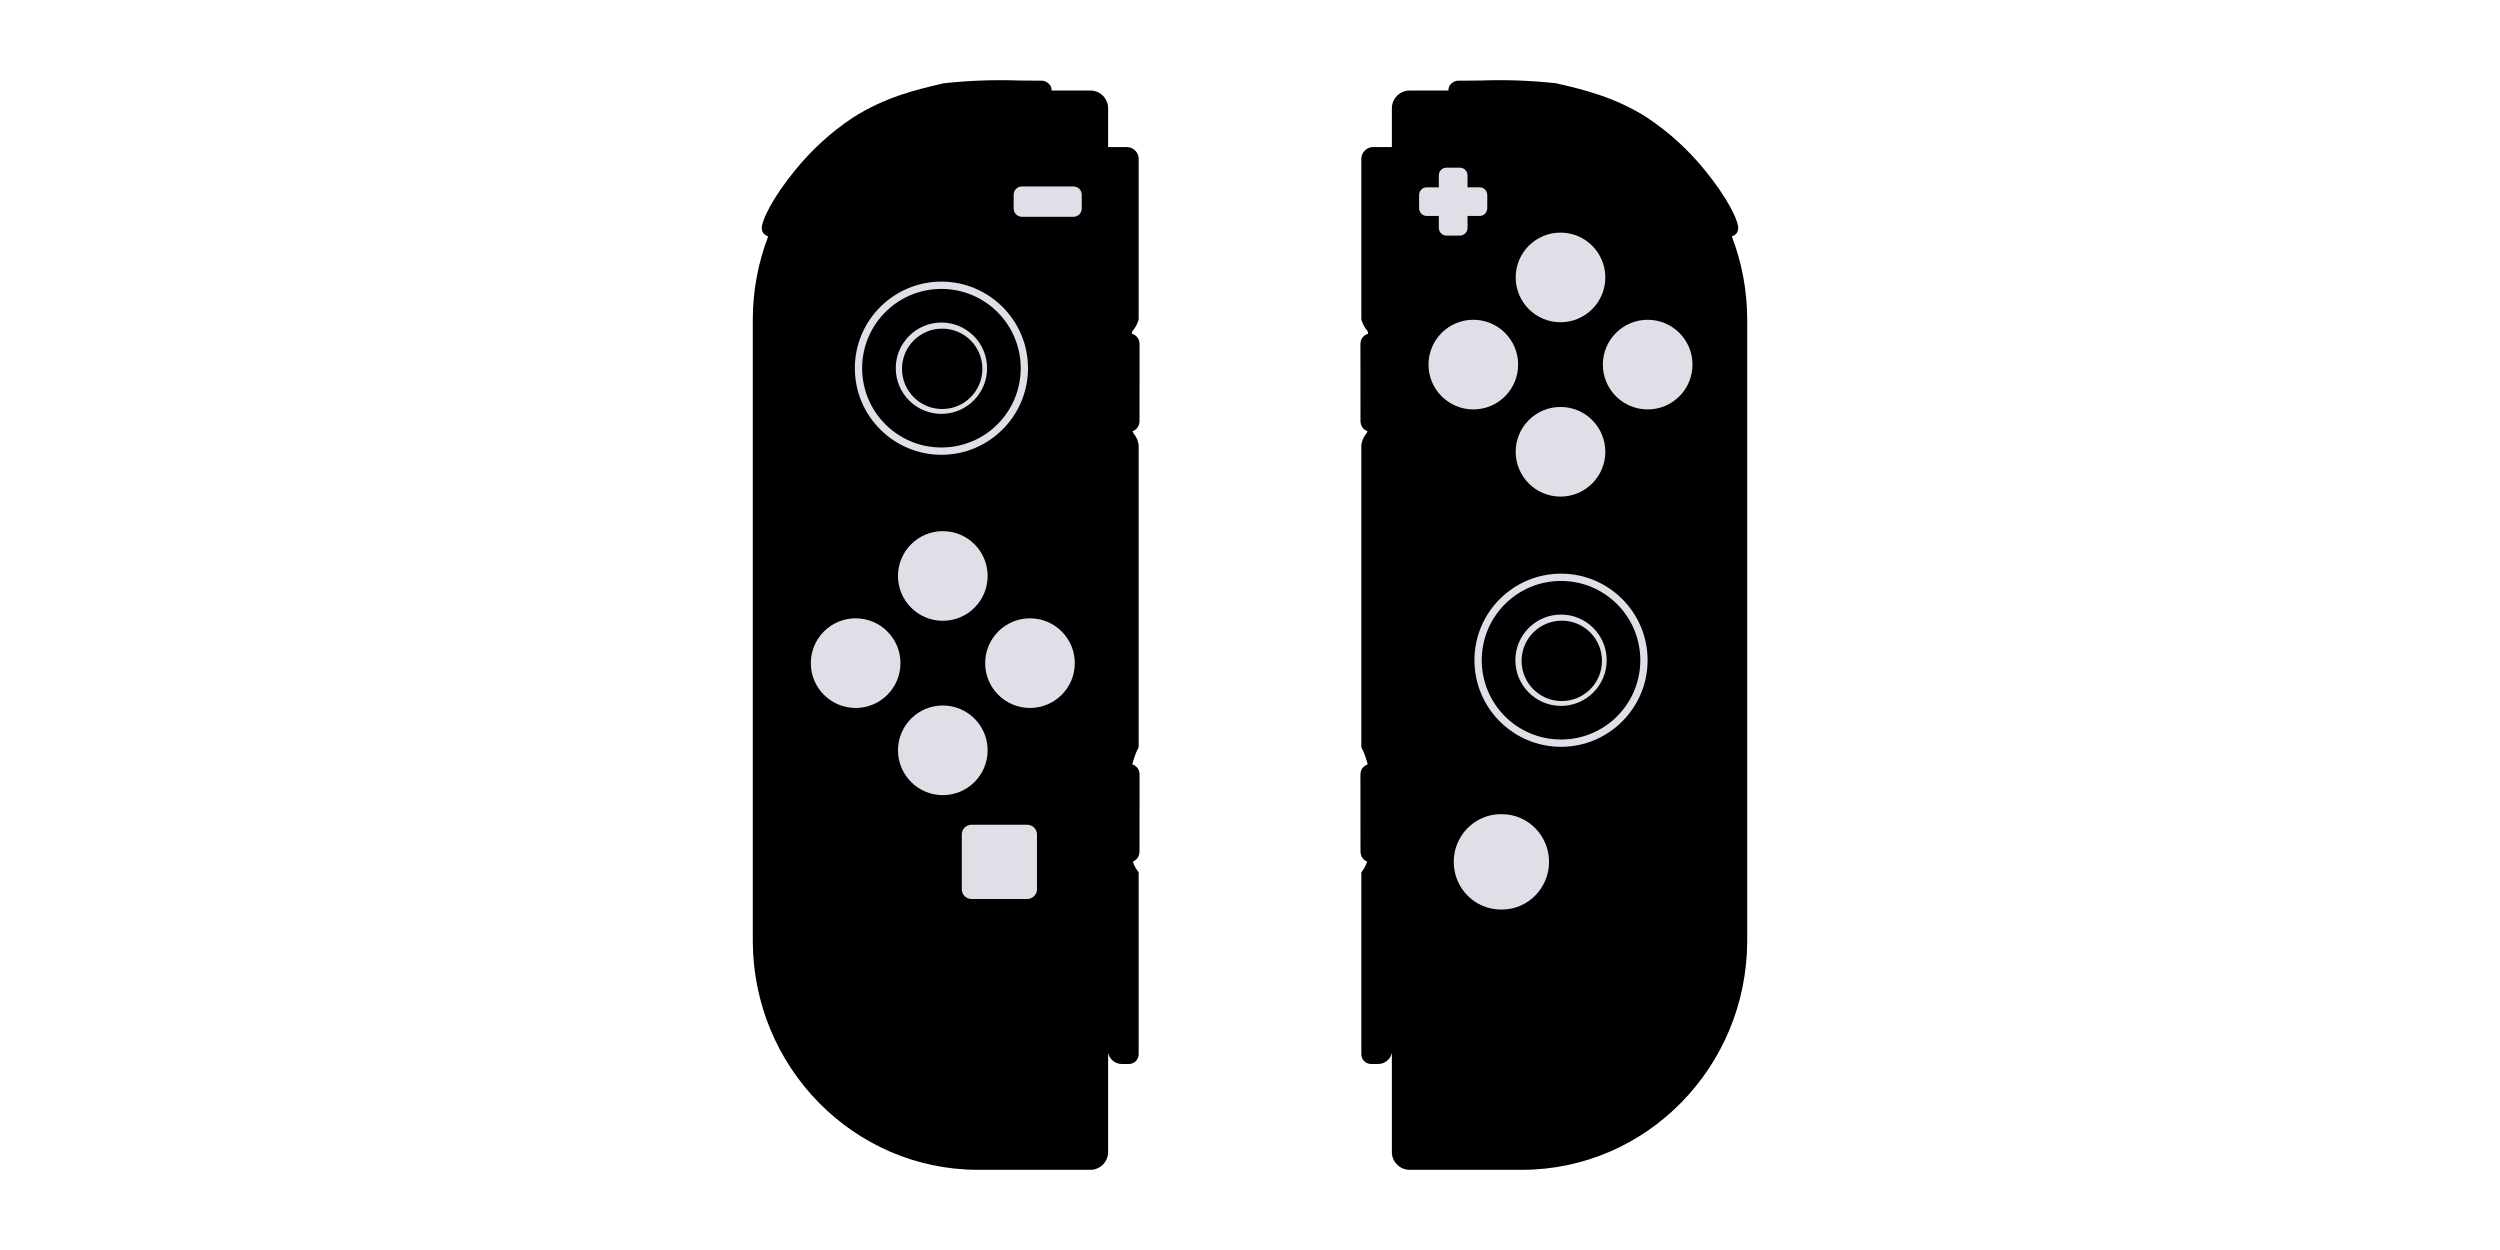
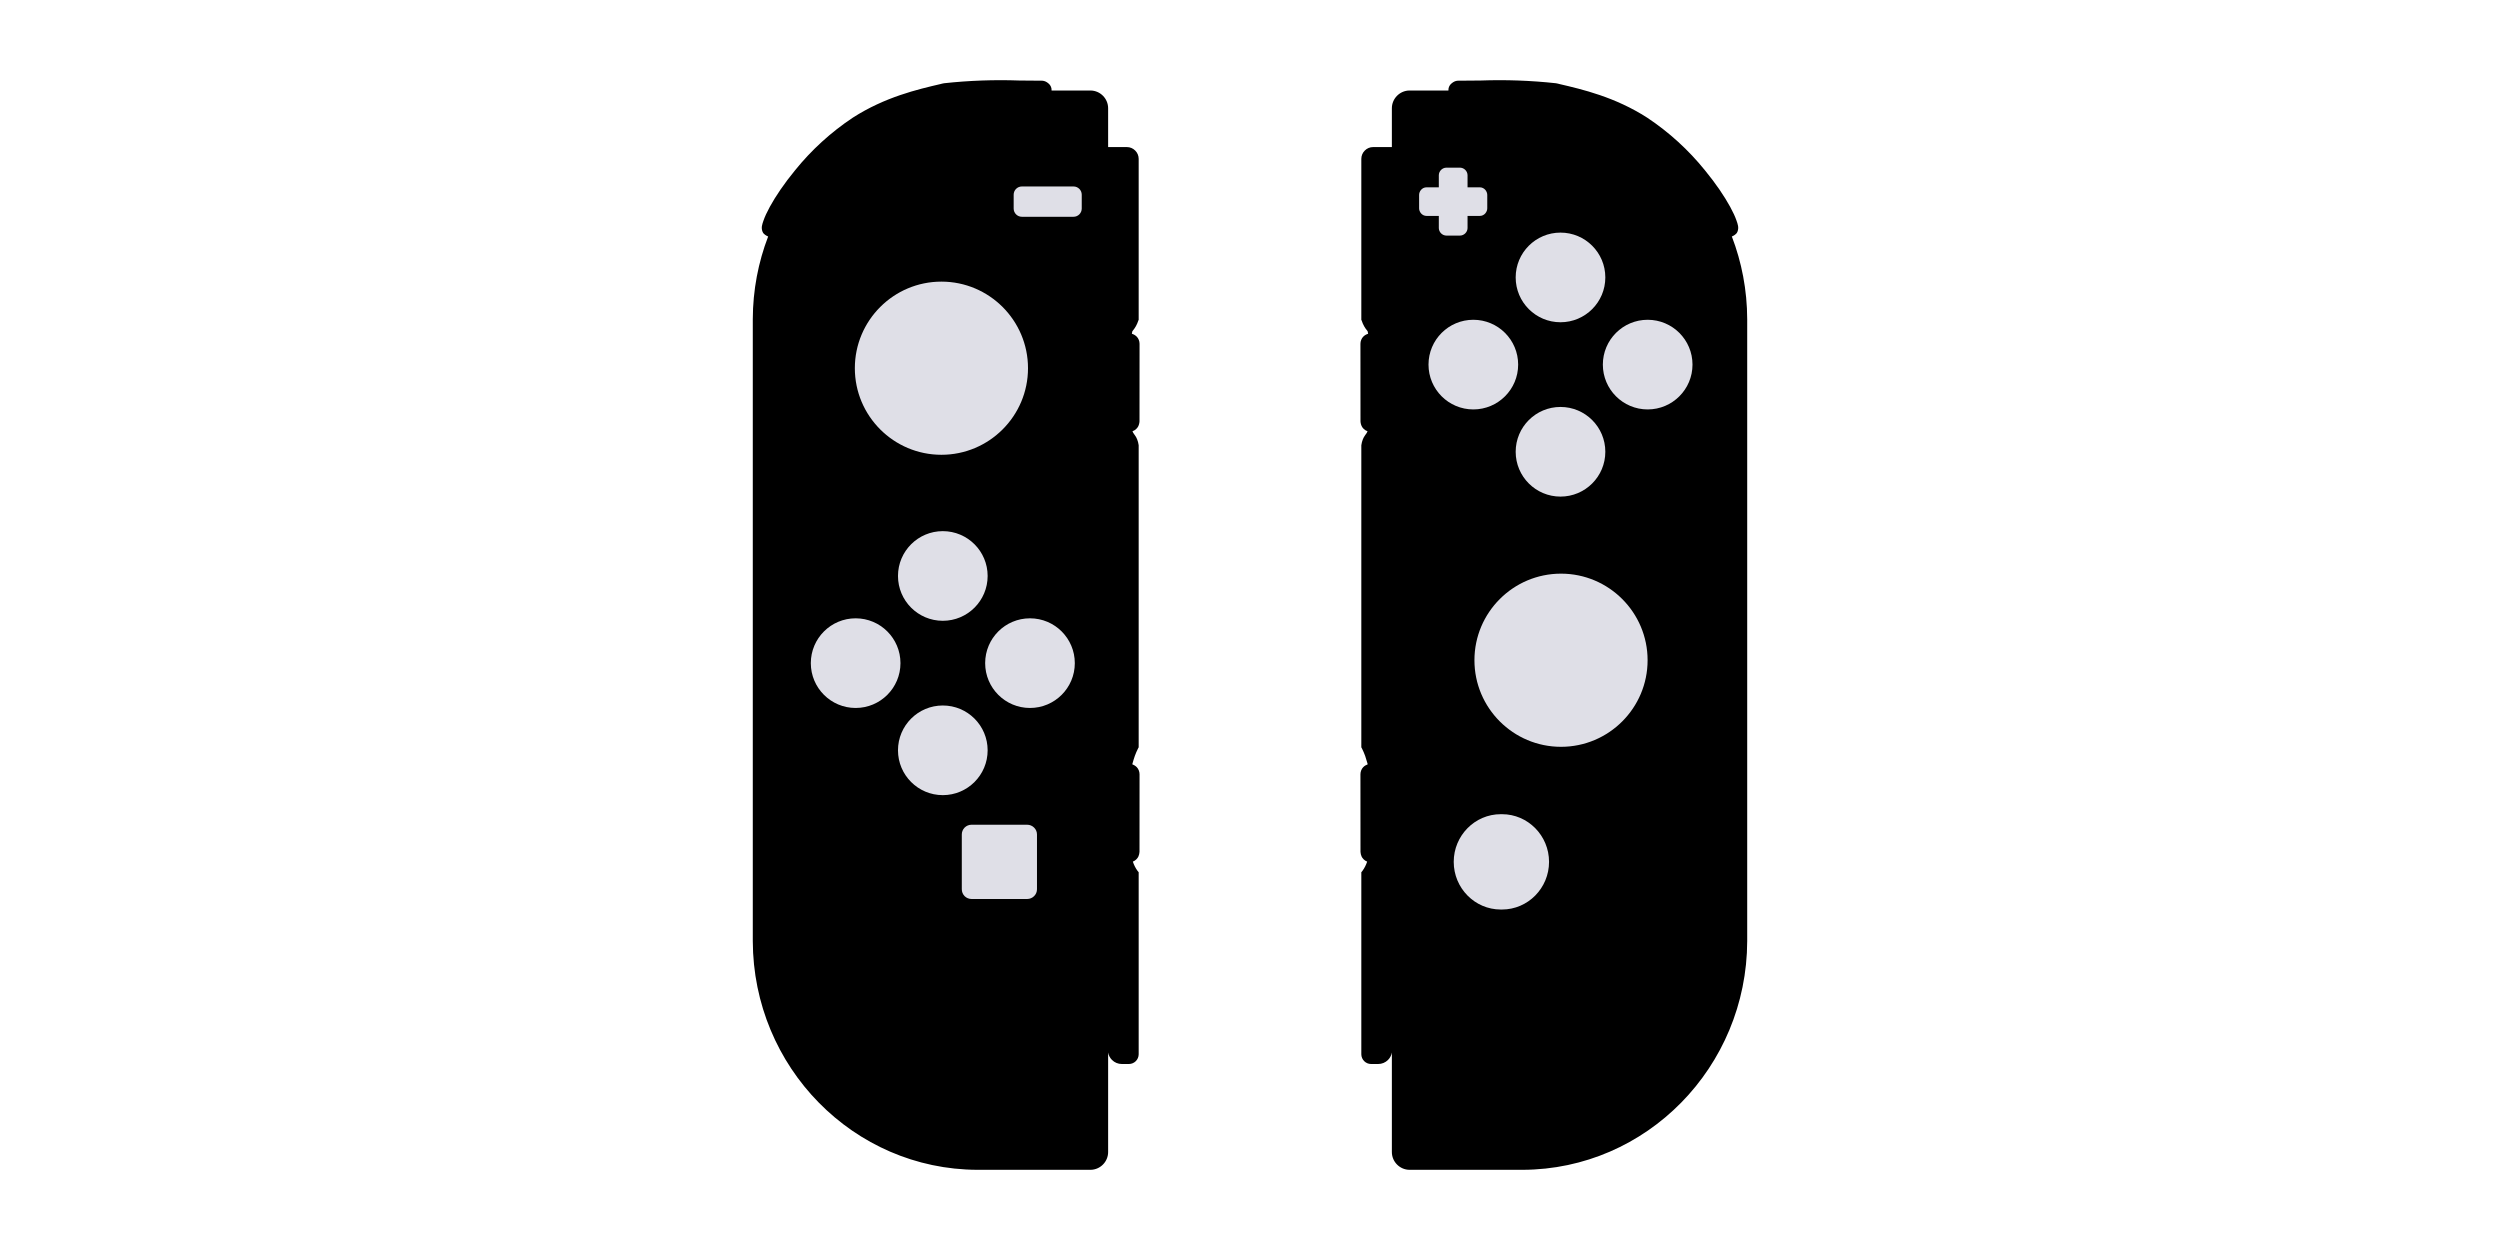
- <svg xmlns="http://www.w3.org/2000/svg" width="1000" height="500">
-   <path d="M519.24.168c12.494-.449 25 .003 37.429 1.353l.039.004.039.006c.765.109 1.34.303 1.666.377l.008.002.008.002c11.555 2.696 27.727 6.461 43.806 16.787l.016.01.017.012a128.2 128.2 0 0 1 28.725 26.2l.006.009c5.433 6.595 9.72 12.987 12.563 18.187 1.423 2.603 2.486 4.9 3.158 6.852s1.214 3.427.547 5.36l-.004.015-.006.013c-.35.971-.931 1.415-1.41 1.754a7.6 7.6 0 0 1-1.45.79c4.905 12.78 7.613 26.678 7.655 41.208v309.93c-.179 62.81-50.197 113.778-111.956 113.961h-56.414c-4.809-.075-8.715-4.049-8.707-8.857v-49.604a6.8 6.8 0 0 1-1.935 3.719 6.87 6.87 0 0 1-4.875 2.01h-3.56a4.84 4.84 0 0 1-3.427-1.428 4.87 4.87 0 0 1-1.426-3.395v-90.732l.577-.701a16.4 16.4 0 0 0 2.326-4.598c-1.38-.513-2.377-1.67-2.776-2.574a6.4 6.4 0 0 1-.537-2.281l-.002-.045-.025-38.616v-.002c0-1.37.558-2.684 1.37-3.53.692-.72 1.477-1.133 2.2-1.393l-.002-.268a59 59 0 0 0-1.205-3.938l-.004-.01a35 35 0 0 0-1.603-3.728l-.319-.578V181.98l.022-.16c.258-1.935 1.017-3.77 1.79-4.768s1.098-1.563 1.288-2.096c-1.48-.474-2.552-1.693-2.97-2.639-.53-1.196-.54-2.281-.54-2.281l-.002-.043-.025-38.617v-.002c0-1.371.558-2.683 1.37-3.53.777-.807 1.671-1.228 2.464-1.482a9 9 0 0 0-.196-1.033 2 2 0 0 0-.08-.254v-.002a15 15 0 0 1-2.933-5.25l-.188-.387V39.199a5.8 5.8 0 0 1 1.75-4.149 5.8 5.8 0 0 1 4.125-1.713h9.348V14.003c-.006-4.807 3.9-8.78 8.707-8.853h19.463l.076-1.024.037-.167c.23-1.042.861-1.936 1.725-2.555.745-.603 1.63-1.013 2.584-1.127l.143-.017.146.002c3.773.008 7.56-.043 11.385-.094m-13.646 1.814-.199.15c.037-.023.085-.024.12-.052.034-.025.047-.07.08-.098m-33.166 485.66-.008.005-.002.002-.002.002-.002.002-.004.01z" style="baseline-shift:baseline;display:inline;overflow:visible;opacity:1;vector-effect:none;fill:#000;stop-color:#000;stop-opacity:1" transform="translate(175.494 32.071)scale(.80268)" />
-   <path d="M502.15 43.592c-2.028.016-3.727 1.685-3.779 3.713v6.084h-6.037c-2.439-.015-3.804 2.14-3.787 3.8v6.66c-.017 1.66 1.348 3.816 3.787 3.801h6.037v6.084c.052 2.028 1.751 3.697 3.78 3.713h6.757c2.029-.016 3.727-1.685 3.78-3.713V67.65h6.037c2.439.015 3.803-2.14 3.787-3.8v-6.66c.016-1.66-1.348-3.816-3.787-3.801h-6.038v-6.084c-.052-2.028-1.75-3.697-3.779-3.713z" style="baseline-shift:baseline;display:inline;overflow:visible;opacity:1;vector-effect:none;fill:#dfdfe7;fill-opacity:1;stop-color:#000;stop-opacity:1" transform="translate(175.494 32.071)scale(.80268)" />
-   <path d="M529.226 365.783c-12.91.004-23.427 10.666-23.427 23.752 0 13.087 10.517 23.748 23.427 23.752h.64c12.914.002 23.436-10.66 23.437-23.75 0-13.091-10.522-23.756-23.437-23.754z" style="baseline-shift:baseline;display:inline;overflow:visible;opacity:1;vector-effect:none;fill:#dfdfe7;fill-opacity:1;stroke-width:.993;stop-color:#000;stop-opacity:1" transform="translate(175.494 32.071)scale(.80268)" />
-   <g transform="translate(79.797 21.563)scale(.80268)">
-     <circle cx="634.792" cy="154.829" r="22.338" style="font-variation-settings:normal;vector-effect:none;fill:#dfdfe7;fill-opacity:1;fill-rule:evenodd;stroke-width:44.661;stroke-linecap:butt;stroke-linejoin:miter;stroke-miterlimit:4;stroke-dasharray:none;stroke-dashoffset:0;stroke-opacity:1;-inkscape-stroke:none;stop-color:#000" />
-     <circle cx="-721.673" cy="154.829" r="22.338" style="font-variation-settings:normal;vector-effect:none;fill:#dfdfe7;fill-opacity:1;fill-rule:evenodd;stroke-width:44.661;stroke-linecap:butt;stroke-linejoin:miter;stroke-miterlimit:4;stroke-dasharray:none;stroke-dashoffset:0;stroke-opacity:1;-inkscape-stroke:none;stop-color:#000" transform="scale(-1 1)" />
-     <circle cx="111.388" cy="-678.232" r="22.338" style="font-variation-settings:normal;vector-effect:none;fill:#dfdfe7;fill-opacity:1;fill-rule:evenodd;stroke-width:44.661;stroke-linecap:butt;stroke-linejoin:miter;stroke-miterlimit:4;stroke-dasharray:none;stroke-dashoffset:0;stroke-opacity:1;-inkscape-stroke:none;stop-color:#000" transform="rotate(90)" />
-     <circle cx="-198.269" cy="-678.232" r="22.338" style="font-variation-settings:normal;vector-effect:none;fill:#dfdfe7;fill-opacity:1;fill-rule:evenodd;stroke-width:44.661;stroke-linecap:butt;stroke-linejoin:miter;stroke-miterlimit:4;stroke-dasharray:none;stroke-dashoffset:0;stroke-opacity:1;-inkscape-stroke:none;stop-color:#000" transform="scale(1 -1)rotate(90)" />
+ <svg xmlns="http://www.w3.org/2000/svg" width="1000" height="500" version="1.1" id="svg13">
+   <defs id="defs13" />
+   <path d="M519.24.168c12.494-.449 25 .003 37.429 1.353l.039.004.039.006c.765.109 1.34.303 1.666.377l.008.002.008.002c11.555 2.696 27.727 6.461 43.806 16.787l.016.01.017.012a128.2 128.2 0 0 1 28.725 26.2l.006.009c5.433 6.595 9.72 12.987 12.563 18.187 1.423 2.603 2.486 4.9 3.158 6.852s1.214 3.427.547 5.36l-.004.015-.006.013c-.35.971-.931 1.415-1.41 1.754a7.6 7.6 0 0 1-1.45.79c4.905 12.78 7.613 26.678 7.655 41.208v309.93c-.179 62.81-50.197 113.778-111.956 113.961h-56.414c-4.809-.075-8.715-4.049-8.707-8.857v-49.604a6.8 6.8 0 0 1-1.935 3.719 6.87 6.87 0 0 1-4.875 2.01h-3.56a4.84 4.84 0 0 1-3.427-1.428 4.87 4.87 0 0 1-1.426-3.395v-90.732l.577-.701a16.4 16.4 0 0 0 2.326-4.598c-1.38-.513-2.377-1.67-2.776-2.574a6.4 6.4 0 0 1-.537-2.281l-.002-.045-.025-38.616v-.002c0-1.37.558-2.684 1.37-3.53.692-.72 1.477-1.133 2.2-1.393l-.002-.268a59 59 0 0 0-1.205-3.938l-.004-.01a35 35 0 0 0-1.603-3.728l-.319-.578V181.98l.022-.16c.258-1.935 1.017-3.77 1.79-4.768s1.098-1.563 1.288-2.096c-1.48-.474-2.552-1.693-2.97-2.639-.53-1.196-.54-2.281-.54-2.281l-.002-.043-.025-38.617v-.002c0-1.371.558-2.683 1.37-3.53.777-.807 1.671-1.228 2.464-1.482a9 9 0 0 0-.196-1.033 2 2 0 0 0-.08-.254v-.002a15 15 0 0 1-2.933-5.25l-.188-.387V39.199a5.8 5.8 0 0 1 1.75-4.149 5.8 5.8 0 0 1 4.125-1.713h9.348V14.003c-.006-4.807 3.9-8.78 8.707-8.853h19.463l.076-1.024.037-.167c.23-1.042.861-1.936 1.725-2.555.745-.603 1.63-1.013 2.584-1.127l.143-.017.146.002c3.773.008 7.56-.043 11.385-.094m-13.646 1.814-.199.15c.037-.023.085-.024.12-.052.034-.025.047-.07.08-.098m-33.166 485.66-.008.005-.002.002-.002.002-.002.002-.004.01z" style="baseline-shift:baseline;display:inline;overflow:visible;opacity:1;vector-effect:none;fill:#000;stop-color:#000;stop-opacity:1" transform="translate(175.494 32.071)scale(.80268)" id="path1" />
+   <path d="M502.15 43.592c-2.028.016-3.727 1.685-3.779 3.713v6.084h-6.037c-2.439-.015-3.804 2.14-3.787 3.8v6.66c-.017 1.66 1.348 3.816 3.787 3.801h6.037v6.084c.052 2.028 1.751 3.697 3.78 3.713h6.757c2.029-.016 3.727-1.685 3.78-3.713V67.65h6.037c2.439.015 3.803-2.14 3.787-3.8v-6.66c.016-1.66-1.348-3.816-3.787-3.801h-6.038v-6.084c-.052-2.028-1.75-3.697-3.779-3.713z" style="baseline-shift:baseline;display:inline;overflow:visible;opacity:1;vector-effect:none;fill:#dfdfe7;fill-opacity:1;stop-color:#000;stop-opacity:1" transform="translate(175.494 32.071)scale(.80268)" id="path2" />
+   <path d="M529.226 365.783c-12.91.004-23.427 10.666-23.427 23.752 0 13.087 10.517 23.748 23.427 23.752h.64c12.914.002 23.436-10.66 23.437-23.75 0-13.091-10.522-23.756-23.437-23.754z" style="baseline-shift:baseline;display:inline;overflow:visible;opacity:1;vector-effect:none;fill:#dfdfe7;fill-opacity:1;stroke-width:.993;stop-color:#000;stop-opacity:1" transform="translate(175.494 32.071)scale(.80268)" id="path3" />
+   <g transform="translate(79.797 21.563)scale(.80268)" id="g6">
+     <circle cx="634.792" cy="154.829" r="22.338" style="font-variation-settings:normal;vector-effect:none;fill:#dfdfe7;fill-opacity:1;fill-rule:evenodd;stroke-width:44.661;stroke-linecap:butt;stroke-linejoin:miter;stroke-miterlimit:4;stroke-dasharray:none;stroke-dashoffset:0;stroke-opacity:1;-inkscape-stroke:none;stop-color:#000" id="circle3" />
+     <circle cx="-721.673" cy="154.829" r="22.338" style="font-variation-settings:normal;vector-effect:none;fill:#dfdfe7;fill-opacity:1;fill-rule:evenodd;stroke-width:44.661;stroke-linecap:butt;stroke-linejoin:miter;stroke-miterlimit:4;stroke-dasharray:none;stroke-dashoffset:0;stroke-opacity:1;-inkscape-stroke:none;stop-color:#000" transform="scale(-1 1)" id="circle4" />
+     <circle cx="111.388" cy="-678.232" r="22.338" style="font-variation-settings:normal;vector-effect:none;fill:#dfdfe7;fill-opacity:1;fill-rule:evenodd;stroke-width:44.661;stroke-linecap:butt;stroke-linejoin:miter;stroke-miterlimit:4;stroke-dasharray:none;stroke-dashoffset:0;stroke-opacity:1;-inkscape-stroke:none;stop-color:#000" transform="rotate(90)" id="circle5" />
+     <circle cx="-198.269" cy="-678.232" r="22.338" style="font-variation-settings:normal;vector-effect:none;fill:#dfdfe7;fill-opacity:1;fill-rule:evenodd;stroke-width:44.661;stroke-linecap:butt;stroke-linejoin:miter;stroke-miterlimit:4;stroke-dasharray:none;stroke-dashoffset:0;stroke-opacity:1;-inkscape-stroke:none;stop-color:#000" transform="scale(1 -1)rotate(90)" id="circle6" />
  </g>
-   <path d="M407.72 32.206a209 209 0 0 0-30.043 1.086l-.032.003-.03.005c-.615.087-1.077.243-1.338.302l-.006.002-.006.002c-9.276 2.164-22.257 5.186-35.163 13.474l-.012.008-.014.01a102.9 102.9 0 0 0-23.057 21.03l-.005.007c-4.361 5.294-7.802 10.425-10.084 14.599-1.142 2.089-1.996 3.933-2.534 5.5-.54 1.566-.976 2.75-.44 4.302l.004.012.005.01c.28.78.746 1.136 1.131 1.408a6 6 0 0 0 1.164.634c-3.938 10.259-6.111 21.414-6.144 33.077v248.775c.143 50.416 40.291 91.327 89.864 91.474h45.282c3.86-.06 6.995-3.25 6.989-7.11v-39.815a5.46 5.46 0 0 0 1.554 2.985 5.5 5.5 0 0 0 3.913 1.613h2.856a3.9 3.9 0 0 0 2.752-1.146 3.9 3.9 0 0 0 1.144-2.725v-72.829l-.462-.563a13.2 13.2 0 0 1-1.867-3.69c1.108-.412 1.907-1.34 2.227-2.066a5.1 5.1 0 0 0 .431-1.831l.002-.036.02-30.997v-.002c0-1.1-.447-2.154-1.1-2.833a4.5 4.5 0 0 0-1.765-1.118l.002-.215c.303-1.107.619-2.168.967-3.161l.003-.008a28 28 0 0 1 1.288-2.993l.255-.464v-120.78l-.017-.128c-.207-1.553-.816-3.026-1.438-3.827-.62-.801-.881-1.254-1.034-1.682 1.188-.38 2.05-1.36 2.385-2.119.426-.96.434-1.83.434-1.83v-.035l.021-30.997v-.002c0-1.1-.447-2.154-1.1-2.834-.623-.647-1.34-.985-1.977-1.19a7 7 0 0 1 .156-.828c.039-.145.059-.193.065-.204v-.002a12 12 0 0 0 2.355-4.214l.15-.31V63.534a4.66 4.66 0 0 0-1.405-3.33 4.66 4.66 0 0 0-3.31-1.375h-7.504V43.31c.005-3.858-3.13-7.047-6.99-7.105H420.64l-.061-.822-.03-.134c-.185-.837-.691-1.554-1.385-2.051a4.1 4.1 0 0 0-2.074-.905l-.114-.013-.118.001c-3.028.007-6.068-.034-9.137-.075m10.953 1.456.16.12c-.03-.018-.068-.019-.096-.041-.027-.02-.038-.057-.064-.08m26.622 389.83.006.004.002.002.002.002.002.002.003.008z" style="baseline-shift:baseline;display:inline;overflow:visible;vector-effect:none;fill:#000;stroke-width:.803;stop-color:#000" />
-   <path d="M388.581 329.892a3.92 3.92 0 0 0-2.735 1.143l-.01.008-.007.01a3.9 3.9 0 0 0-1.109 2.753v21.879a3.9 3.9 0 0 0 1.108 2.751l.01.011.011.01a3.92 3.92 0 0 0 2.732 1.137h22.315a3.88 3.88 0 0 0 2.737-1.135 3.82 3.82 0 0 0 1.159-2.782V333.81a3.82 3.82 0 0 0-1.159-2.777 3.9 3.9 0 0 0-2.737-1.14H388.59z" style="baseline-shift:baseline;display:inline;overflow:visible;vector-effect:none;fill:#dfdfe7;fill-opacity:1;stroke-width:.803;stop-color:#000" />
-   <rect width="27.23" height="12.124" x="405.466" y="74.587" ry="3.289" style="fill:#dfdfe7;fill-opacity:1;stroke-width:1.344;stroke-linecap:round;stroke-linejoin:round" />
-   <g transform="translate(-167.278 140.979)scale(.80268)">
-     <circle cx="634.792" cy="154.829" r="22.338" style="font-variation-settings:normal;vector-effect:none;fill:#dfdfe7;fill-opacity:1;fill-rule:evenodd;stroke-width:44.661;stroke-linecap:butt;stroke-linejoin:miter;stroke-miterlimit:4;stroke-dasharray:none;stroke-dashoffset:0;stroke-opacity:1;-inkscape-stroke:none;stop-color:#000" />
-     <circle cx="-721.673" cy="154.829" r="22.338" style="font-variation-settings:normal;vector-effect:none;fill:#dfdfe7;fill-opacity:1;fill-rule:evenodd;stroke-width:44.661;stroke-linecap:butt;stroke-linejoin:miter;stroke-miterlimit:4;stroke-dasharray:none;stroke-dashoffset:0;stroke-opacity:1;-inkscape-stroke:none;stop-color:#000" transform="scale(-1 1)" />
-     <circle cx="111.388" cy="-678.232" r="22.338" style="font-variation-settings:normal;vector-effect:none;fill:#dfdfe7;fill-opacity:1;fill-rule:evenodd;stroke-width:44.661;stroke-linecap:butt;stroke-linejoin:miter;stroke-miterlimit:4;stroke-dasharray:none;stroke-dashoffset:0;stroke-opacity:1;-inkscape-stroke:none;stop-color:#000" transform="rotate(90)" />
-     <circle cx="-198.269" cy="-678.232" r="22.338" style="font-variation-settings:normal;vector-effect:none;fill:#dfdfe7;fill-opacity:1;fill-rule:evenodd;stroke-width:44.661;stroke-linecap:butt;stroke-linejoin:miter;stroke-miterlimit:4;stroke-dasharray:none;stroke-dashoffset:0;stroke-opacity:1;-inkscape-stroke:none;stop-color:#000" transform="scale(1 -1)rotate(90)" />
+   <path d="M407.72 32.206a209 209 0 0 0-30.043 1.086l-.032.003-.03.005c-.615.087-1.077.243-1.338.302l-.006.002-.006.002c-9.276 2.164-22.257 5.186-35.163 13.474l-.012.008-.014.01a102.9 102.9 0 0 0-23.057 21.03l-.005.007c-4.361 5.294-7.802 10.425-10.084 14.599-1.142 2.089-1.996 3.933-2.534 5.5-.54 1.566-.976 2.75-.44 4.302l.004.012.005.01c.28.78.746 1.136 1.131 1.408a6 6 0 0 0 1.164.634c-3.938 10.259-6.111 21.414-6.144 33.077v248.775c.143 50.416 40.291 91.327 89.864 91.474h45.282c3.86-.06 6.995-3.25 6.989-7.11v-39.815a5.46 5.46 0 0 0 1.554 2.985 5.5 5.5 0 0 0 3.913 1.613h2.856a3.9 3.9 0 0 0 2.752-1.146 3.9 3.9 0 0 0 1.144-2.725v-72.829l-.462-.563a13.2 13.2 0 0 1-1.867-3.69c1.108-.412 1.907-1.34 2.227-2.066a5.1 5.1 0 0 0 .431-1.831l.002-.036.02-30.997v-.002c0-1.1-.447-2.154-1.1-2.833a4.5 4.5 0 0 0-1.765-1.118l.002-.215c.303-1.107.619-2.168.967-3.161l.003-.008a28 28 0 0 1 1.288-2.993l.255-.464v-120.78l-.017-.128c-.207-1.553-.816-3.026-1.438-3.827-.62-.801-.881-1.254-1.034-1.682 1.188-.38 2.05-1.36 2.385-2.119.426-.96.434-1.83.434-1.83v-.035l.021-30.997v-.002c0-1.1-.447-2.154-1.1-2.834-.623-.647-1.34-.985-1.977-1.19a7 7 0 0 1 .156-.828c.039-.145.059-.193.065-.204v-.002a12 12 0 0 0 2.355-4.214l.15-.31V63.534a4.66 4.66 0 0 0-1.405-3.33 4.66 4.66 0 0 0-3.31-1.375h-7.504V43.31c.005-3.858-3.13-7.047-6.99-7.105H420.64l-.061-.822-.03-.134c-.185-.837-.691-1.554-1.385-2.051a4.1 4.1 0 0 0-2.074-.905l-.114-.013-.118.001c-3.028.007-6.068-.034-9.137-.075m10.953 1.456.16.12c-.03-.018-.068-.019-.096-.041-.027-.02-.038-.057-.064-.08m26.622 389.83.006.004.002.002.002.002.002.002.003.008z" style="baseline-shift:baseline;display:inline;overflow:visible;vector-effect:none;fill:#000;stroke-width:.803;stop-color:#000" id="path6" />
+   <path d="M388.581 329.892a3.92 3.92 0 0 0-2.735 1.143l-.01.008-.007.01a3.9 3.9 0 0 0-1.109 2.753v21.879a3.9 3.9 0 0 0 1.108 2.751l.01.011.011.01a3.92 3.92 0 0 0 2.732 1.137h22.315a3.88 3.88 0 0 0 2.737-1.135 3.82 3.82 0 0 0 1.159-2.782V333.81a3.82 3.82 0 0 0-1.159-2.777 3.9 3.9 0 0 0-2.737-1.14H388.59z" style="baseline-shift:baseline;display:inline;overflow:visible;vector-effect:none;fill:#dfdfe7;fill-opacity:1;stroke-width:.803;stop-color:#000" id="path7" />
+   <rect width="27.23" height="12.124" x="405.466" y="74.587" ry="3.289" style="fill:#dfdfe7;fill-opacity:1;stroke-width:1.344;stroke-linecap:round;stroke-linejoin:round" id="rect7" />
+   <g transform="translate(-167.278 140.979)scale(.80268)" id="g10">
+     <circle cx="634.792" cy="154.829" r="22.338" style="font-variation-settings:normal;vector-effect:none;fill:#dfdfe7;fill-opacity:1;fill-rule:evenodd;stroke-width:44.661;stroke-linecap:butt;stroke-linejoin:miter;stroke-miterlimit:4;stroke-dasharray:none;stroke-dashoffset:0;stroke-opacity:1;-inkscape-stroke:none;stop-color:#000" id="circle7" />
+     <circle cx="-721.673" cy="154.829" r="22.338" style="font-variation-settings:normal;vector-effect:none;fill:#dfdfe7;fill-opacity:1;fill-rule:evenodd;stroke-width:44.661;stroke-linecap:butt;stroke-linejoin:miter;stroke-miterlimit:4;stroke-dasharray:none;stroke-dashoffset:0;stroke-opacity:1;-inkscape-stroke:none;stop-color:#000" transform="scale(-1 1)" id="circle8" />
+     <circle cx="111.388" cy="-678.232" r="22.338" style="font-variation-settings:normal;vector-effect:none;fill:#dfdfe7;fill-opacity:1;fill-rule:evenodd;stroke-width:44.661;stroke-linecap:butt;stroke-linejoin:miter;stroke-miterlimit:4;stroke-dasharray:none;stroke-dashoffset:0;stroke-opacity:1;-inkscape-stroke:none;stop-color:#000" transform="rotate(90)" id="circle9" />
+     <circle cx="-198.269" cy="-678.232" r="22.338" style="font-variation-settings:normal;vector-effect:none;fill:#dfdfe7;fill-opacity:1;fill-rule:evenodd;stroke-width:44.661;stroke-linecap:butt;stroke-linejoin:miter;stroke-miterlimit:4;stroke-dasharray:none;stroke-dashoffset:0;stroke-opacity:1;-inkscape-stroke:none;stop-color:#000" transform="scale(1 -1)rotate(90)" id="circle10" />
  </g>
-   <g style="fill:#dfdfe7;fill-opacity:1">
-     <path d="M704.621 584.088c-12.986 0-23.533 10.547-23.533 23.533s10.547 23.533 23.533 23.533 23.533-10.547 23.533-23.533-10.547-23.533-23.533-23.533m.393 3.142c11.45 0 20.712 9.26 20.712 20.71s-9.262 20.714-20.712 20.714-20.713-9.262-20.713-20.713c0-11.45 9.262-20.71 20.713-20.71" style="baseline-shift:baseline;display:inline;overflow:visible;vector-effect:none;fill:#dfdfe7;fill-opacity:1;stop-color:#000" transform="translate(77.523 -207.506)scale(.77614)" />
-     <path d="M704.621 563C680 563 660 583 660 607.621s20 44.621 44.62 44.621c24.622 0 44.622-20 44.622-44.62 0-24.622-20-44.622-44.621-44.622m0 3.762c22.588 0 40.86 18.27 40.86 40.86 0 22.587-18.272 40.858-40.86 40.858s-40.86-18.27-40.86-40.859c0-22.588 18.272-40.86 40.86-40.86" style="baseline-shift:baseline;display:inline;overflow:visible;vector-effect:none;fill:#dfdfe7;fill-opacity:1;stop-color:#000" transform="translate(77.523 -207.506)scale(.77614)" />
+   <g style="fill:#dfdfe7;fill-opacity:1" id="g11">
+     <path d="M 704.621,563 C 680,563 660,583 660,607.621 c 0,24.621 20,44.621 44.62,44.621 24.622,0 44.622,-20 44.622,-44.62 0,-24.622 -20,-44.622 -44.621,-44.622" style="baseline-shift:baseline;display:inline;overflow:visible;vector-effect:none;fill:#dfdfe7;fill-opacity:1;stop-color:#000000" transform="matrix(0.77614,0,0,0.77614,77.523,-207.506)" id="path11" />
  </g>
-   <g style="fill:#dfdfe7;fill-opacity:1">
-     <path d="M704.621 584.088c-12.986 0-23.533 10.547-23.533 23.533s10.547 23.533 23.533 23.533 23.533-10.547 23.533-23.533-10.547-23.533-23.533-23.533m.393 3.142c11.45 0 20.712 9.26 20.712 20.71s-9.262 20.714-20.712 20.714-20.713-9.262-20.713-20.713c0-11.45 9.262-20.71 20.713-20.71" style="baseline-shift:baseline;display:inline;overflow:visible;vector-effect:none;fill:#dfdfe7;fill-opacity:1;stop-color:#000" transform="translate(-170.315 -324.317)scale(.77614)" />
-     <path d="M704.621 563C680 563 660 583 660 607.621s20 44.621 44.62 44.621c24.622 0 44.622-20 44.622-44.62 0-24.622-20-44.622-44.621-44.622m0 3.762c22.588 0 40.86 18.27 40.86 40.86 0 22.587-18.272 40.858-40.86 40.858s-40.86-18.27-40.86-40.859c0-22.588 18.272-40.86 40.86-40.86" style="baseline-shift:baseline;display:inline;overflow:visible;vector-effect:none;fill:#dfdfe7;fill-opacity:1;stop-color:#000" transform="translate(-170.315 -324.317)scale(.77614)" />
+   <g style="fill:#dfdfe7;fill-opacity:1" id="g13">
+     <path d="M 704.621,563 C 680,563 660,583 660,607.621 c 0,24.621 20,44.621 44.62,44.621 24.622,0 44.622,-20 44.622,-44.62 0,-24.622 -20,-44.622 -44.621,-44.622" style="baseline-shift:baseline;display:inline;overflow:visible;vector-effect:none;fill:#dfdfe7;fill-opacity:1;stop-color:#000000" transform="matrix(0.77614,0,0,0.77614,-170.315,-324.317)" id="path13" />
  </g>
</svg>
